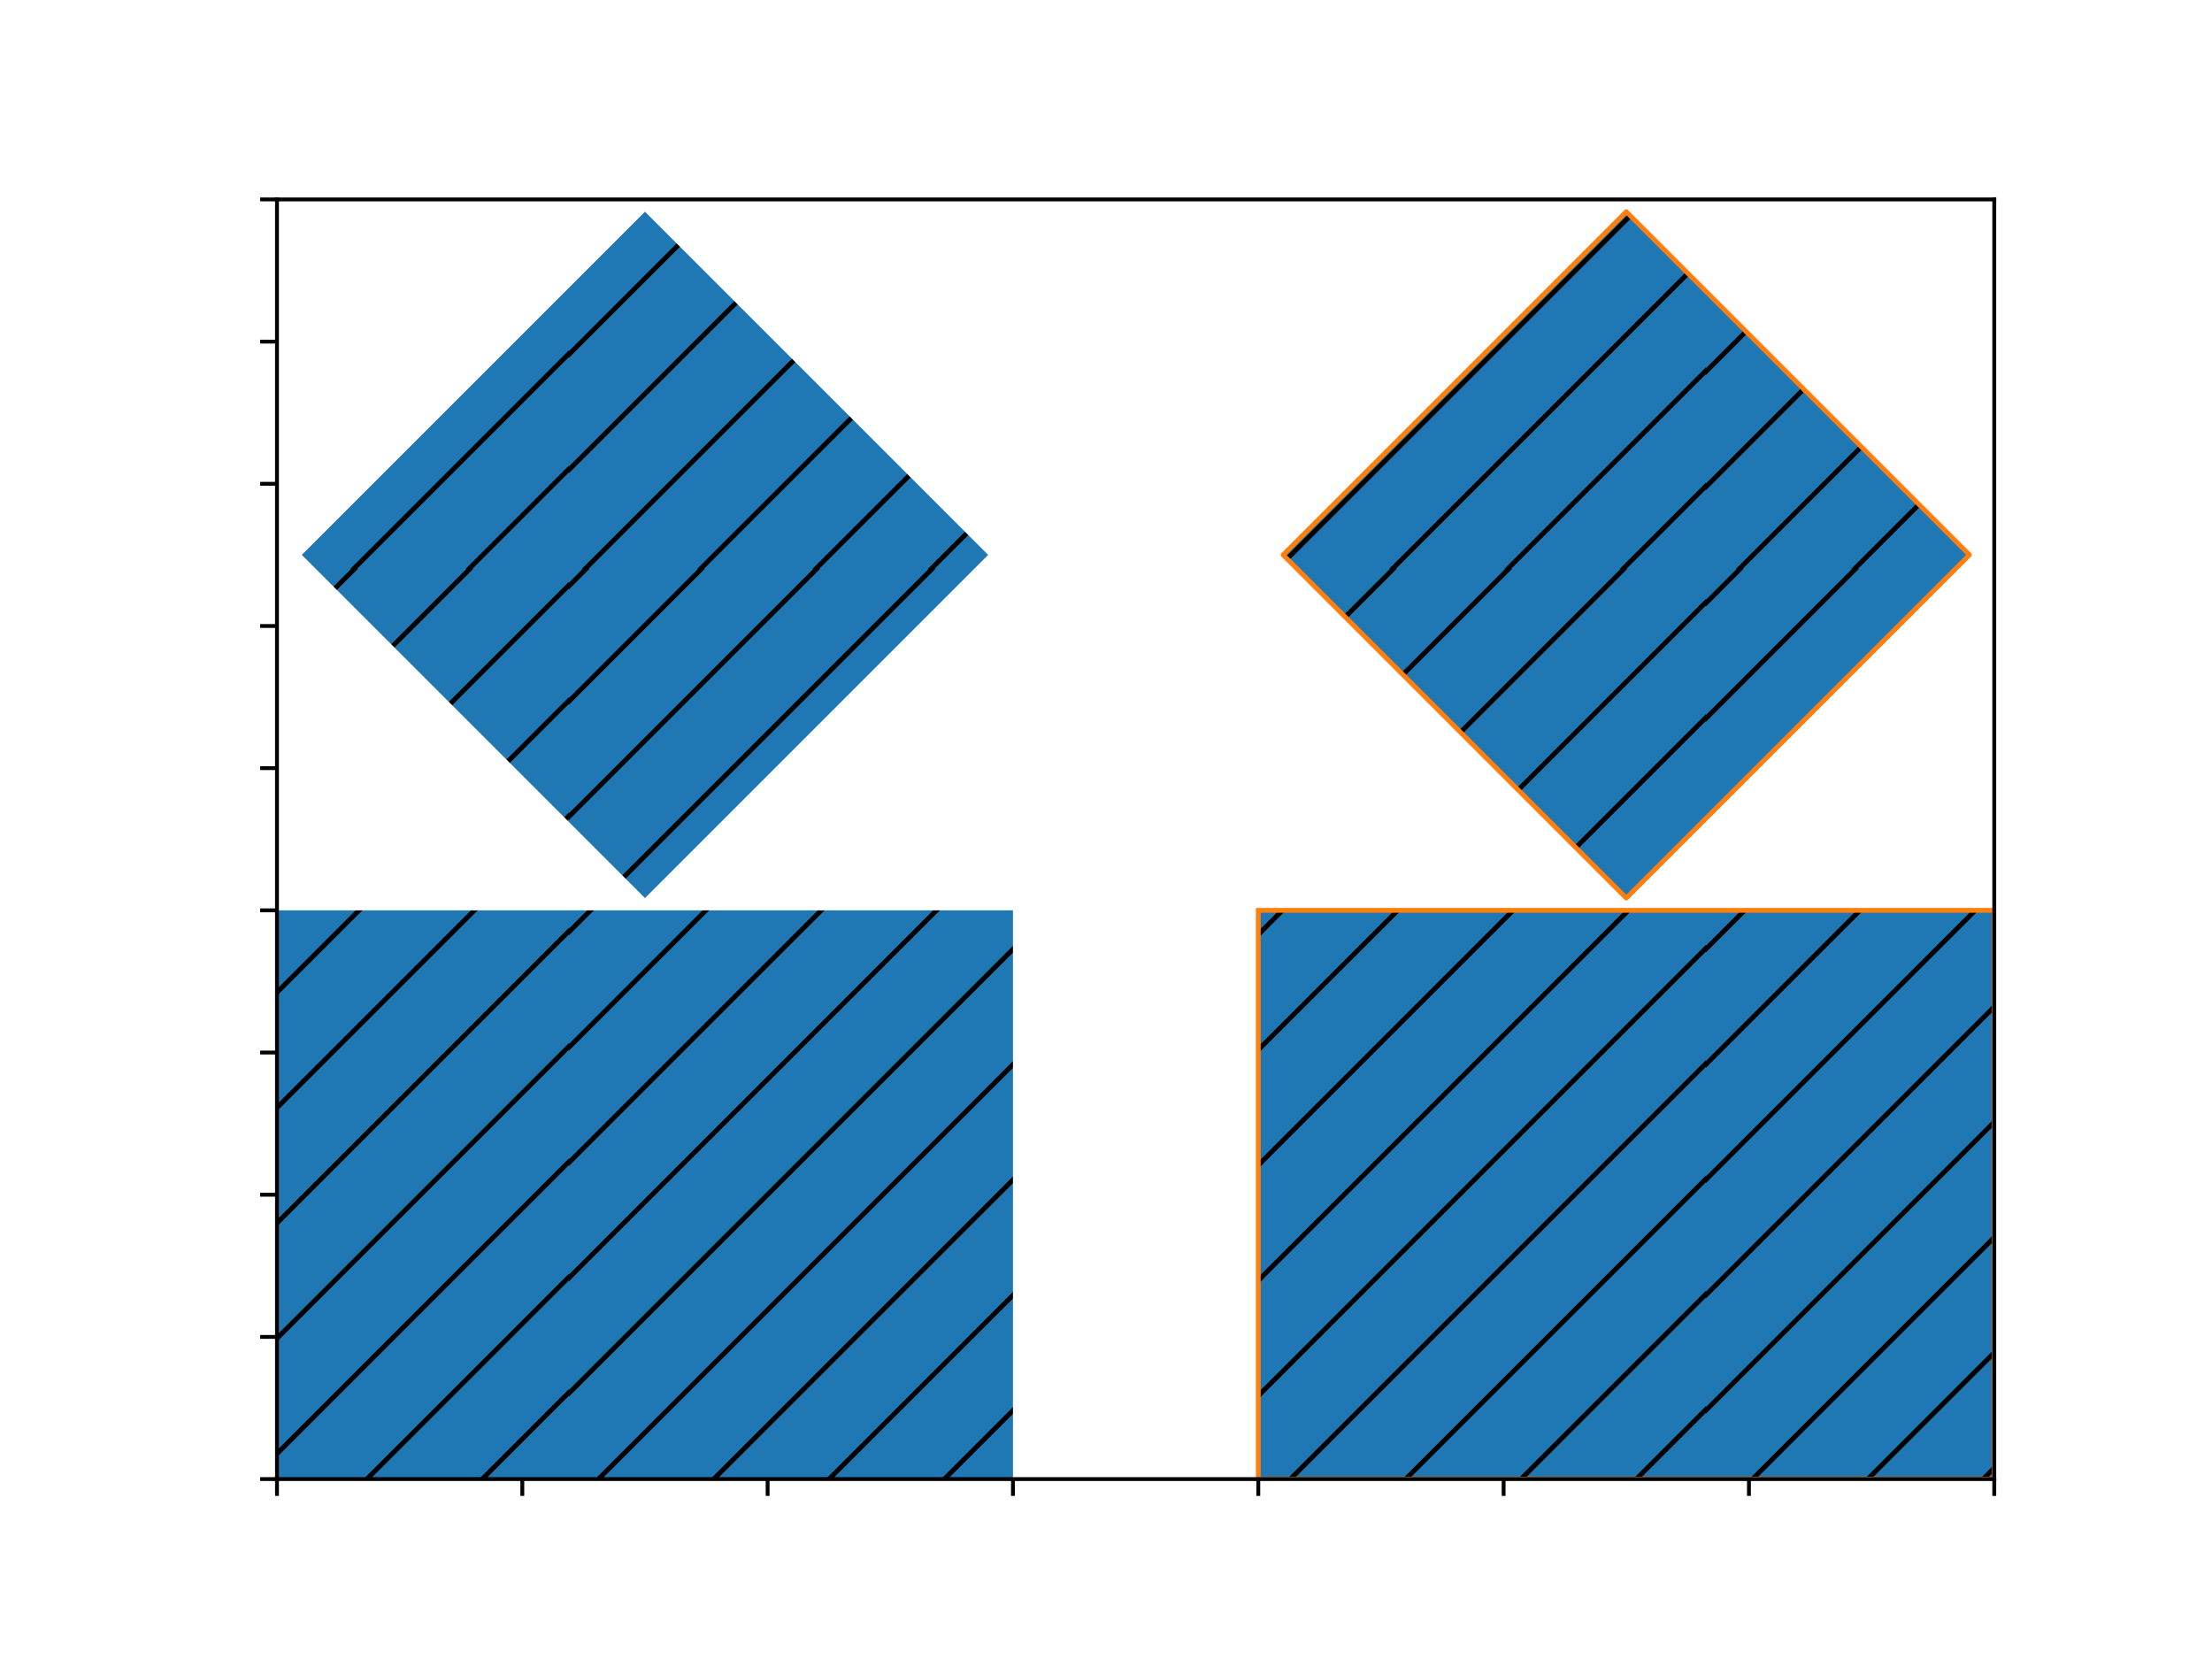
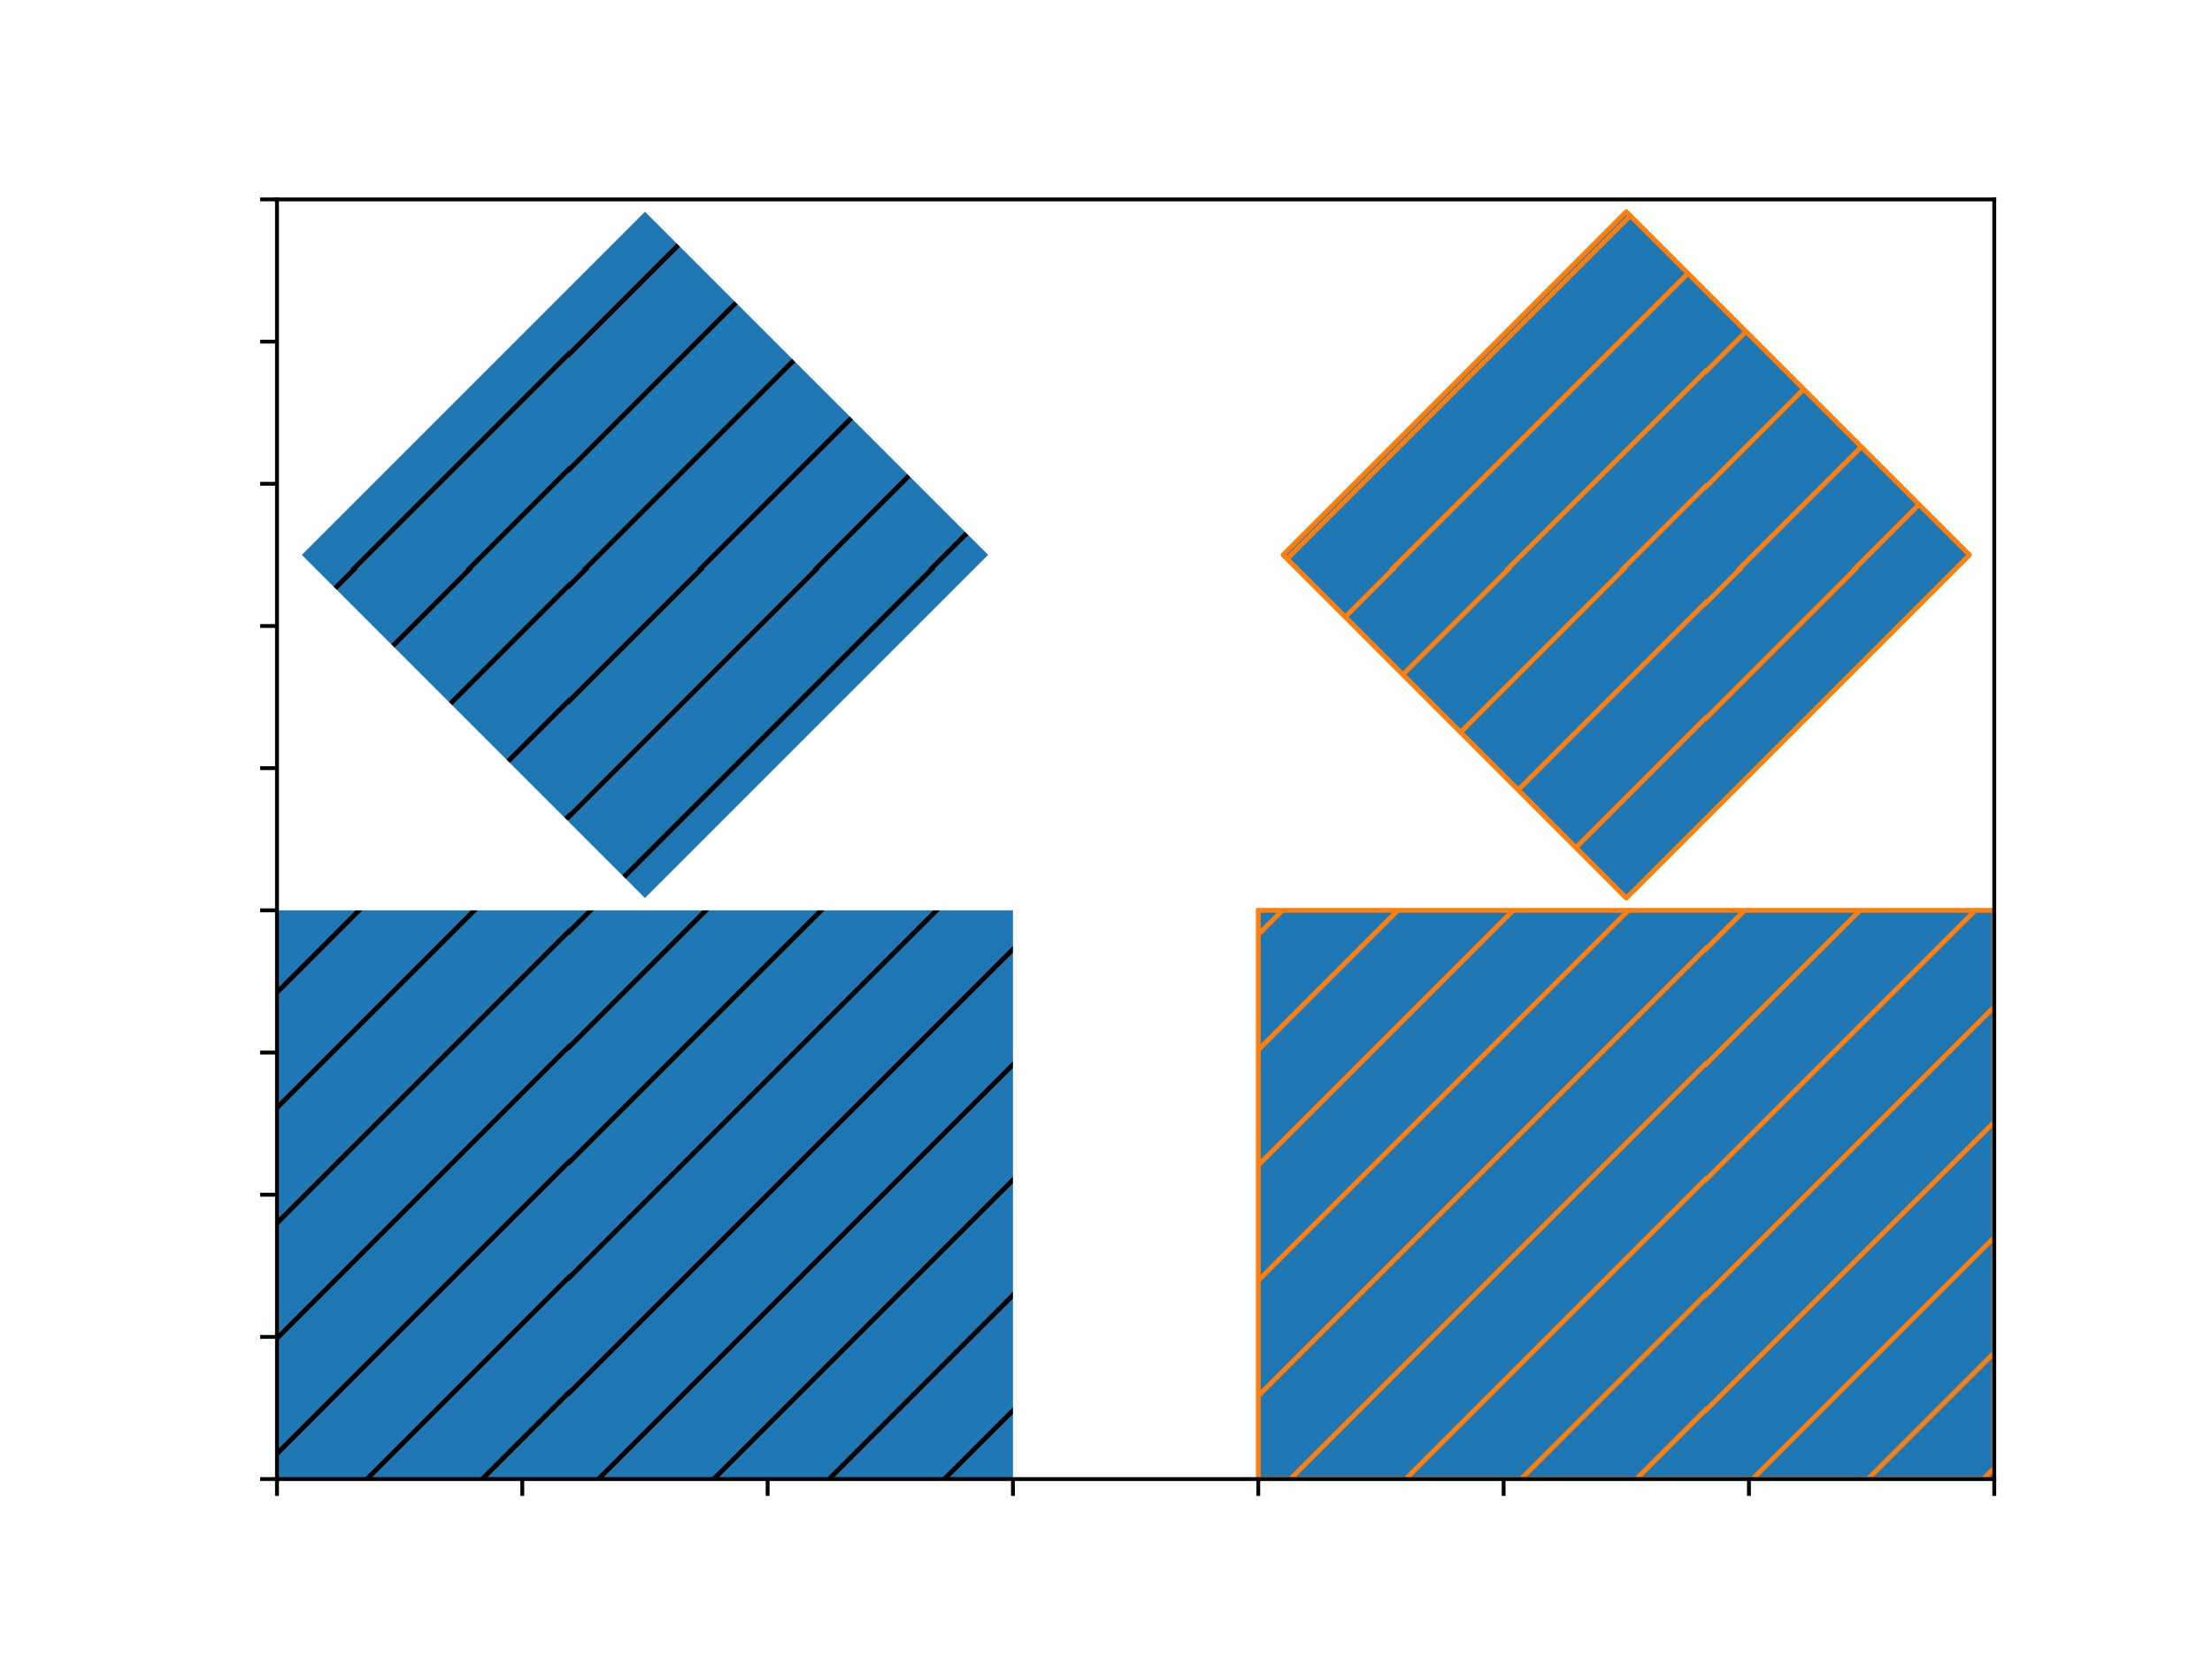
<svg xmlns="http://www.w3.org/2000/svg" xmlns:xlink="http://www.w3.org/1999/xlink" height="345pt" version="1.1" viewBox="0 0 460 345" width="460pt">
  <defs>
    <style type="text/css">
*{stroke-linecap:butt;stroke-linejoin:round;}
  </style>
  </defs>
  <g id="figure_1">
    <g id="patch_1">
      <path d="M 0 345.6  L 460.8 345.6  L 460.8 0  L 0 0  z " style="fill:#ffffff;" />
    </g>
    <g id="axes_1">
      <g id="patch_2">
        <path d="M 57.6 307.584  L 414.72 307.584  L 414.72 41.472  L 57.6 41.472  z " style="fill:#ffffff;" />
      </g>
      <g id="RegularPolyCollection_1">
-         <path clip-path="url(#p77a79df86f)" d="M 134.126 44.027  L 62.761 115.392  L 134.126 186.757  L 205.491 115.392  z " style="fill:url(#heaf42d797d);" />
+         <path clip-path="url(#paff963a670)" d="M 134.126 44.027  L 62.761 115.392  L 134.126 186.757  L 205.491 115.392  z " style="fill:url(#hfba0192a85);" />
      </g>
      <g id="RegularPolyCollection_2">
-         <path clip-path="url(#p77a79df86f)" d="M 338.194 44.027  L 266.829 115.392  L 338.194 186.757  L 409.559 115.392  z " style="fill:url(#heaf42d797d);stroke:#ff7f0e;" />
+         <path clip-path="url(#paff963a670)" d="M 338.194 44.027  L 266.829 115.392  L 338.194 186.757  L 409.559 115.392  z " style="fill:url(#hae8cb10d4e);stroke:#ff7f0e;" />
      </g>
      <g id="patch_3">
-         <path clip-path="url(#p77a79df86f)" d="M 57.6 307.584  L 210.651 307.584  L 210.651 189.312  L 57.6 189.312  z " style="fill:url(#heaf42d797d);" />
+         <path clip-path="url(#paff963a670)" d="M 57.6 307.584  L 210.651 307.584  L 210.651 189.312  L 57.6 189.312  z " style="fill:url(#hfba0192a85);" />
      </g>
      <g id="patch_4">
-         <path clip-path="url(#p77a79df86f)" d="M 261.669 307.584  L 414.72 307.584  L 414.72 189.312  L 261.669 189.312  z " style="fill:url(#heaf42d797d);stroke:#ff7f0e;stroke-linejoin:miter;" />
+         <path clip-path="url(#paff963a670)" d="M 261.669 307.584  L 414.72 307.584  L 414.72 189.312  L 261.669 189.312  z " style="fill:url(#hae8cb10d4e);stroke:#ff7f0e;stroke-linejoin:miter;" />
      </g>
      <g id="matplotlib.axis_1">
        <g id="xtick_1">
          <g id="line2d_1">
            <defs>
-               <path d="M 0 0  L 0 3.5  " id="meaf66dea25" style="stroke:#000000;stroke-width:0.8;" />
+               <path d="M 0 0  L 0 3.5  " id="m6a6c27a4f7" style="stroke:#000000;stroke-width:0.8;" />
            </defs>
            <g>
-               <use style="stroke:#000000;stroke-width:0.8;" x="57.6" xlink:href="#meaf66dea25" y="307.584" />
+               <use style="stroke:#000000;stroke-width:0.8;" x="57.6" xlink:href="#m6a6c27a4f7" y="307.584" />
            </g>
          </g>
        </g>
        <g id="xtick_2">
          <g id="line2d_2">
            <g>
-               <use style="stroke:#000000;stroke-width:0.8;" x="108.617" xlink:href="#meaf66dea25" y="307.584" />
+               <use style="stroke:#000000;stroke-width:0.8;" x="108.617" xlink:href="#m6a6c27a4f7" y="307.584" />
            </g>
          </g>
        </g>
        <g id="xtick_3">
          <g id="line2d_3">
            <g>
-               <use style="stroke:#000000;stroke-width:0.8;" x="159.634" xlink:href="#meaf66dea25" y="307.584" />
+               <use style="stroke:#000000;stroke-width:0.8;" x="159.634" xlink:href="#m6a6c27a4f7" y="307.584" />
            </g>
          </g>
        </g>
        <g id="xtick_4">
          <g id="line2d_4">
            <g>
-               <use style="stroke:#000000;stroke-width:0.8;" x="210.651" xlink:href="#meaf66dea25" y="307.584" />
+               <use style="stroke:#000000;stroke-width:0.8;" x="210.651" xlink:href="#m6a6c27a4f7" y="307.584" />
            </g>
          </g>
        </g>
        <g id="xtick_5">
          <g id="line2d_5">
            <g>
-               <use style="stroke:#000000;stroke-width:0.8;" x="261.669" xlink:href="#meaf66dea25" y="307.584" />
+               <use style="stroke:#000000;stroke-width:0.8;" x="261.669" xlink:href="#m6a6c27a4f7" y="307.584" />
            </g>
          </g>
        </g>
        <g id="xtick_6">
          <g id="line2d_6">
            <g>
-               <use style="stroke:#000000;stroke-width:0.8;" x="312.686" xlink:href="#meaf66dea25" y="307.584" />
+               <use style="stroke:#000000;stroke-width:0.8;" x="312.686" xlink:href="#m6a6c27a4f7" y="307.584" />
            </g>
          </g>
        </g>
        <g id="xtick_7">
          <g id="line2d_7">
            <g>
-               <use style="stroke:#000000;stroke-width:0.8;" x="363.703" xlink:href="#meaf66dea25" y="307.584" />
+               <use style="stroke:#000000;stroke-width:0.8;" x="363.703" xlink:href="#m6a6c27a4f7" y="307.584" />
            </g>
          </g>
        </g>
        <g id="xtick_8">
          <g id="line2d_8">
            <g>
-               <use style="stroke:#000000;stroke-width:0.8;" x="414.72" xlink:href="#meaf66dea25" y="307.584" />
+               <use style="stroke:#000000;stroke-width:0.8;" x="414.72" xlink:href="#m6a6c27a4f7" y="307.584" />
            </g>
          </g>
        </g>
      </g>
      <g id="matplotlib.axis_2">
        <g id="ytick_1">
          <g id="line2d_9">
            <defs>
-               <path d="M 0 0  L -3.5 0  " id="m29f0420916" style="stroke:#000000;stroke-width:0.8;" />
+               <path d="M 0 0  L -3.5 0  " id="mdeb228672f" style="stroke:#000000;stroke-width:0.8;" />
            </defs>
            <g>
-               <use style="stroke:#000000;stroke-width:0.8;" x="57.6" xlink:href="#m29f0420916" y="307.584" />
+               <use style="stroke:#000000;stroke-width:0.8;" x="57.6" xlink:href="#mdeb228672f" y="307.584" />
            </g>
          </g>
        </g>
        <g id="ytick_2">
          <g id="line2d_10">
            <g>
-               <use style="stroke:#000000;stroke-width:0.8;" x="57.6" xlink:href="#m29f0420916" y="278.016" />
+               <use style="stroke:#000000;stroke-width:0.8;" x="57.6" xlink:href="#mdeb228672f" y="278.016" />
            </g>
          </g>
        </g>
        <g id="ytick_3">
          <g id="line2d_11">
            <g>
-               <use style="stroke:#000000;stroke-width:0.8;" x="57.6" xlink:href="#m29f0420916" y="248.448" />
+               <use style="stroke:#000000;stroke-width:0.8;" x="57.6" xlink:href="#mdeb228672f" y="248.448" />
            </g>
          </g>
        </g>
        <g id="ytick_4">
          <g id="line2d_12">
            <g>
-               <use style="stroke:#000000;stroke-width:0.8;" x="57.6" xlink:href="#m29f0420916" y="218.88" />
+               <use style="stroke:#000000;stroke-width:0.8;" x="57.6" xlink:href="#mdeb228672f" y="218.88" />
            </g>
          </g>
        </g>
        <g id="ytick_5">
          <g id="line2d_13">
            <g>
-               <use style="stroke:#000000;stroke-width:0.8;" x="57.6" xlink:href="#m29f0420916" y="189.312" />
+               <use style="stroke:#000000;stroke-width:0.8;" x="57.6" xlink:href="#mdeb228672f" y="189.312" />
            </g>
          </g>
        </g>
        <g id="ytick_6">
          <g id="line2d_14">
            <g>
-               <use style="stroke:#000000;stroke-width:0.8;" x="57.6" xlink:href="#m29f0420916" y="159.744" />
+               <use style="stroke:#000000;stroke-width:0.8;" x="57.6" xlink:href="#mdeb228672f" y="159.744" />
            </g>
          </g>
        </g>
        <g id="ytick_7">
          <g id="line2d_15">
            <g>
-               <use style="stroke:#000000;stroke-width:0.8;" x="57.6" xlink:href="#m29f0420916" y="130.176" />
+               <use style="stroke:#000000;stroke-width:0.8;" x="57.6" xlink:href="#mdeb228672f" y="130.176" />
            </g>
          </g>
        </g>
        <g id="ytick_8">
          <g id="line2d_16">
            <g>
-               <use style="stroke:#000000;stroke-width:0.8;" x="57.6" xlink:href="#m29f0420916" y="100.608" />
+               <use style="stroke:#000000;stroke-width:0.8;" x="57.6" xlink:href="#mdeb228672f" y="100.608" />
            </g>
          </g>
        </g>
        <g id="ytick_9">
          <g id="line2d_17">
            <g>
-               <use style="stroke:#000000;stroke-width:0.8;" x="57.6" xlink:href="#m29f0420916" y="71.04" />
+               <use style="stroke:#000000;stroke-width:0.8;" x="57.6" xlink:href="#mdeb228672f" y="71.04" />
            </g>
          </g>
        </g>
        <g id="ytick_10">
          <g id="line2d_18">
            <g>
-               <use style="stroke:#000000;stroke-width:0.8;" x="57.6" xlink:href="#m29f0420916" y="41.472" />
+               <use style="stroke:#000000;stroke-width:0.8;" x="57.6" xlink:href="#mdeb228672f" y="41.472" />
            </g>
          </g>
        </g>
      </g>
      <g id="patch_5">
        <path d="M 57.6 307.584  L 57.6 41.472  " style="fill:none;stroke:#000000;stroke-linecap:square;stroke-linejoin:miter;stroke-width:0.8;" />
      </g>
      <g id="patch_6">
        <path d="M 414.72 307.584  L 414.72 41.472  " style="fill:none;stroke:#000000;stroke-linecap:square;stroke-linejoin:miter;stroke-width:0.8;" />
      </g>
      <g id="patch_7">
        <path d="M 57.6 307.584  L 414.72 307.584  " style="fill:none;stroke:#000000;stroke-linecap:square;stroke-linejoin:miter;stroke-width:0.8;" />
      </g>
      <g id="patch_8">
        <path d="M 57.6 41.472  L 414.72 41.472  " style="fill:none;stroke:#000000;stroke-linecap:square;stroke-linejoin:miter;stroke-width:0.8;" />
      </g>
    </g>
  </g>
  <defs>
-     <clipPath id="p77a79df86f">
+     <clipPath id="paff963a670">
      <rect height="266.112" width="357.12" x="57.6" y="41.472" />
    </clipPath>
  </defs>
  <defs>
-     <pattern height="72" id="heaf42d797d" patternUnits="userSpaceOnUse" width="72" x="0" y="0">
+     <pattern height="72" id="hfba0192a85" patternUnits="userSpaceOnUse" width="72" x="0" y="0">
      <rect fill="#1f77b4" height="73" width="73" x="0" y="0" />
      <path d="M -36 36  L 36 -36  M -24 48  L 48 -24  M -12 60  L 60 -12  M 0 72  L 72 0  M 12 84  L 84 12  M 24 96  L 96 24  M 36 108  L 108 36  " style="fill:#000000;stroke:#000000;stroke-linecap:butt;stroke-linejoin:miter;stroke-width:1.0;" />
    </pattern>
+     <pattern height="72" id="hae8cb10d4e" patternUnits="userSpaceOnUse" width="72" x="0" y="0">
+       <rect fill="#1f77b4" height="73" width="73" x="0" y="0" />
+       <path d="M -36 36  L 36 -36  M -24 48  L 48 -24  M -12 60  L 60 -12  M 0 72  L 72 0  M 12 84  L 84 12  M 24 96  L 96 24  M 36 108  L 108 36  " style="fill:#ff7f0e;stroke:#ff7f0e;stroke-linecap:butt;stroke-linejoin:miter;stroke-width:1.0;" />
+     </pattern>
  </defs>
</svg>
